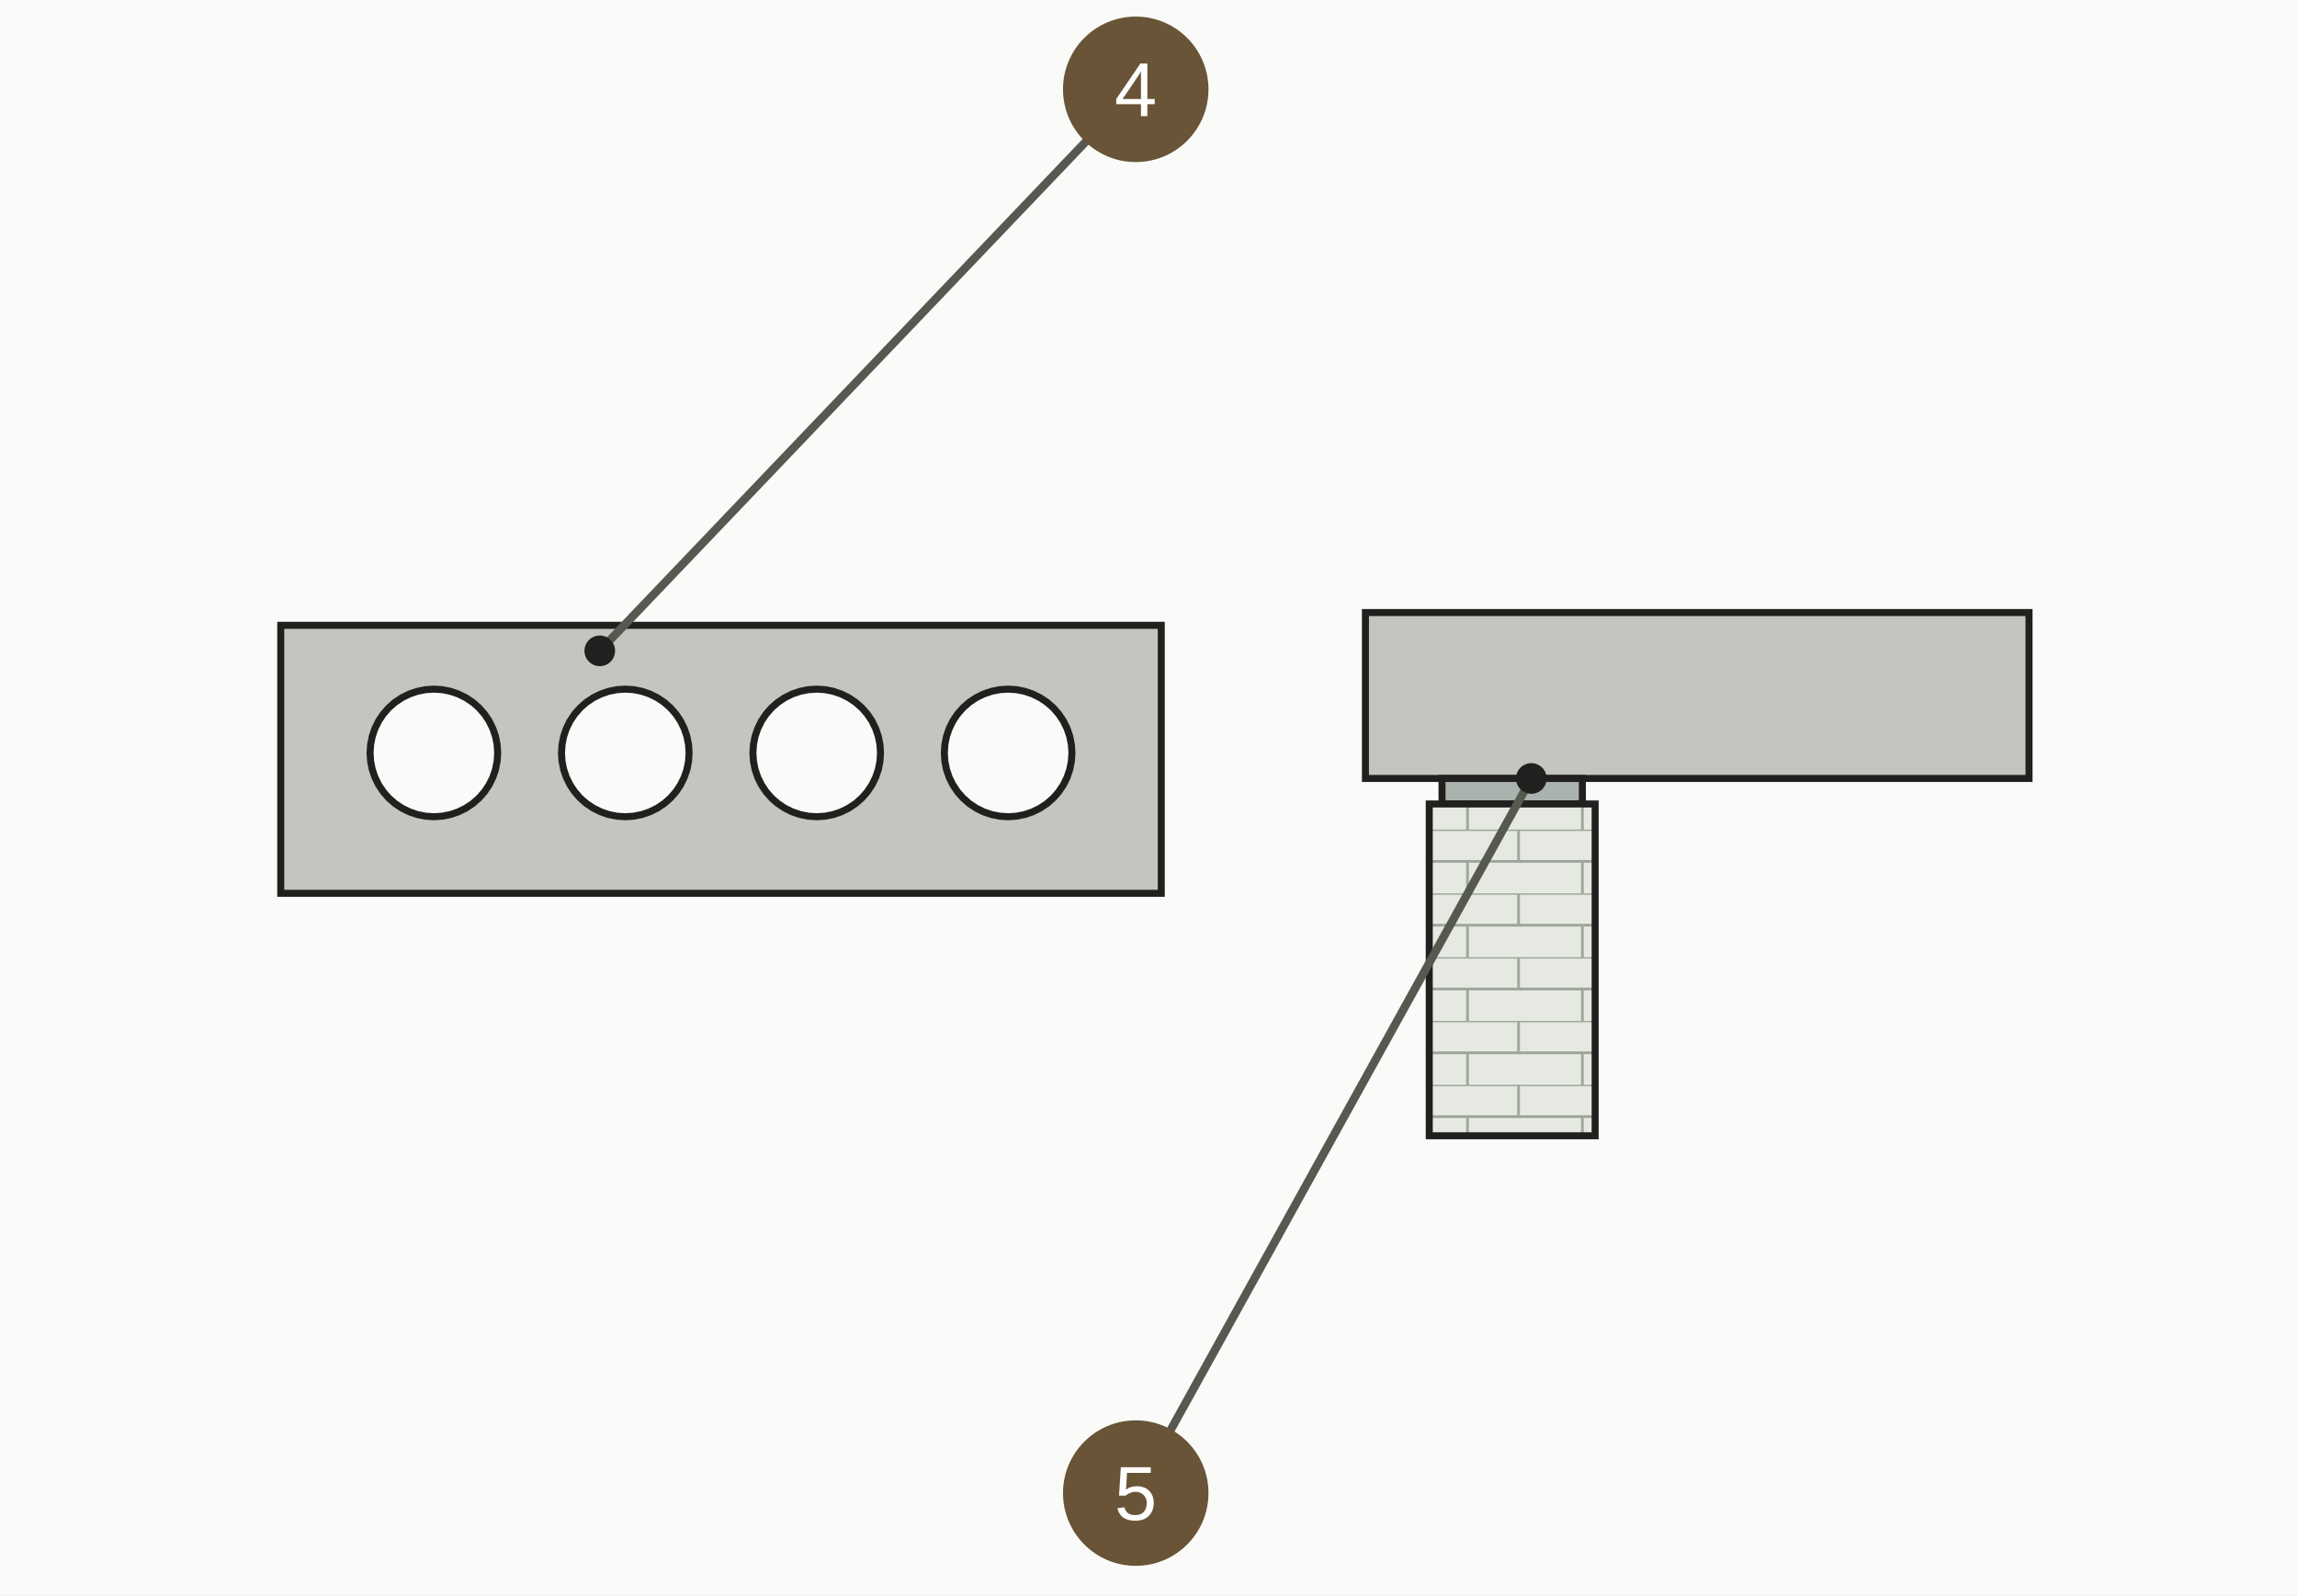
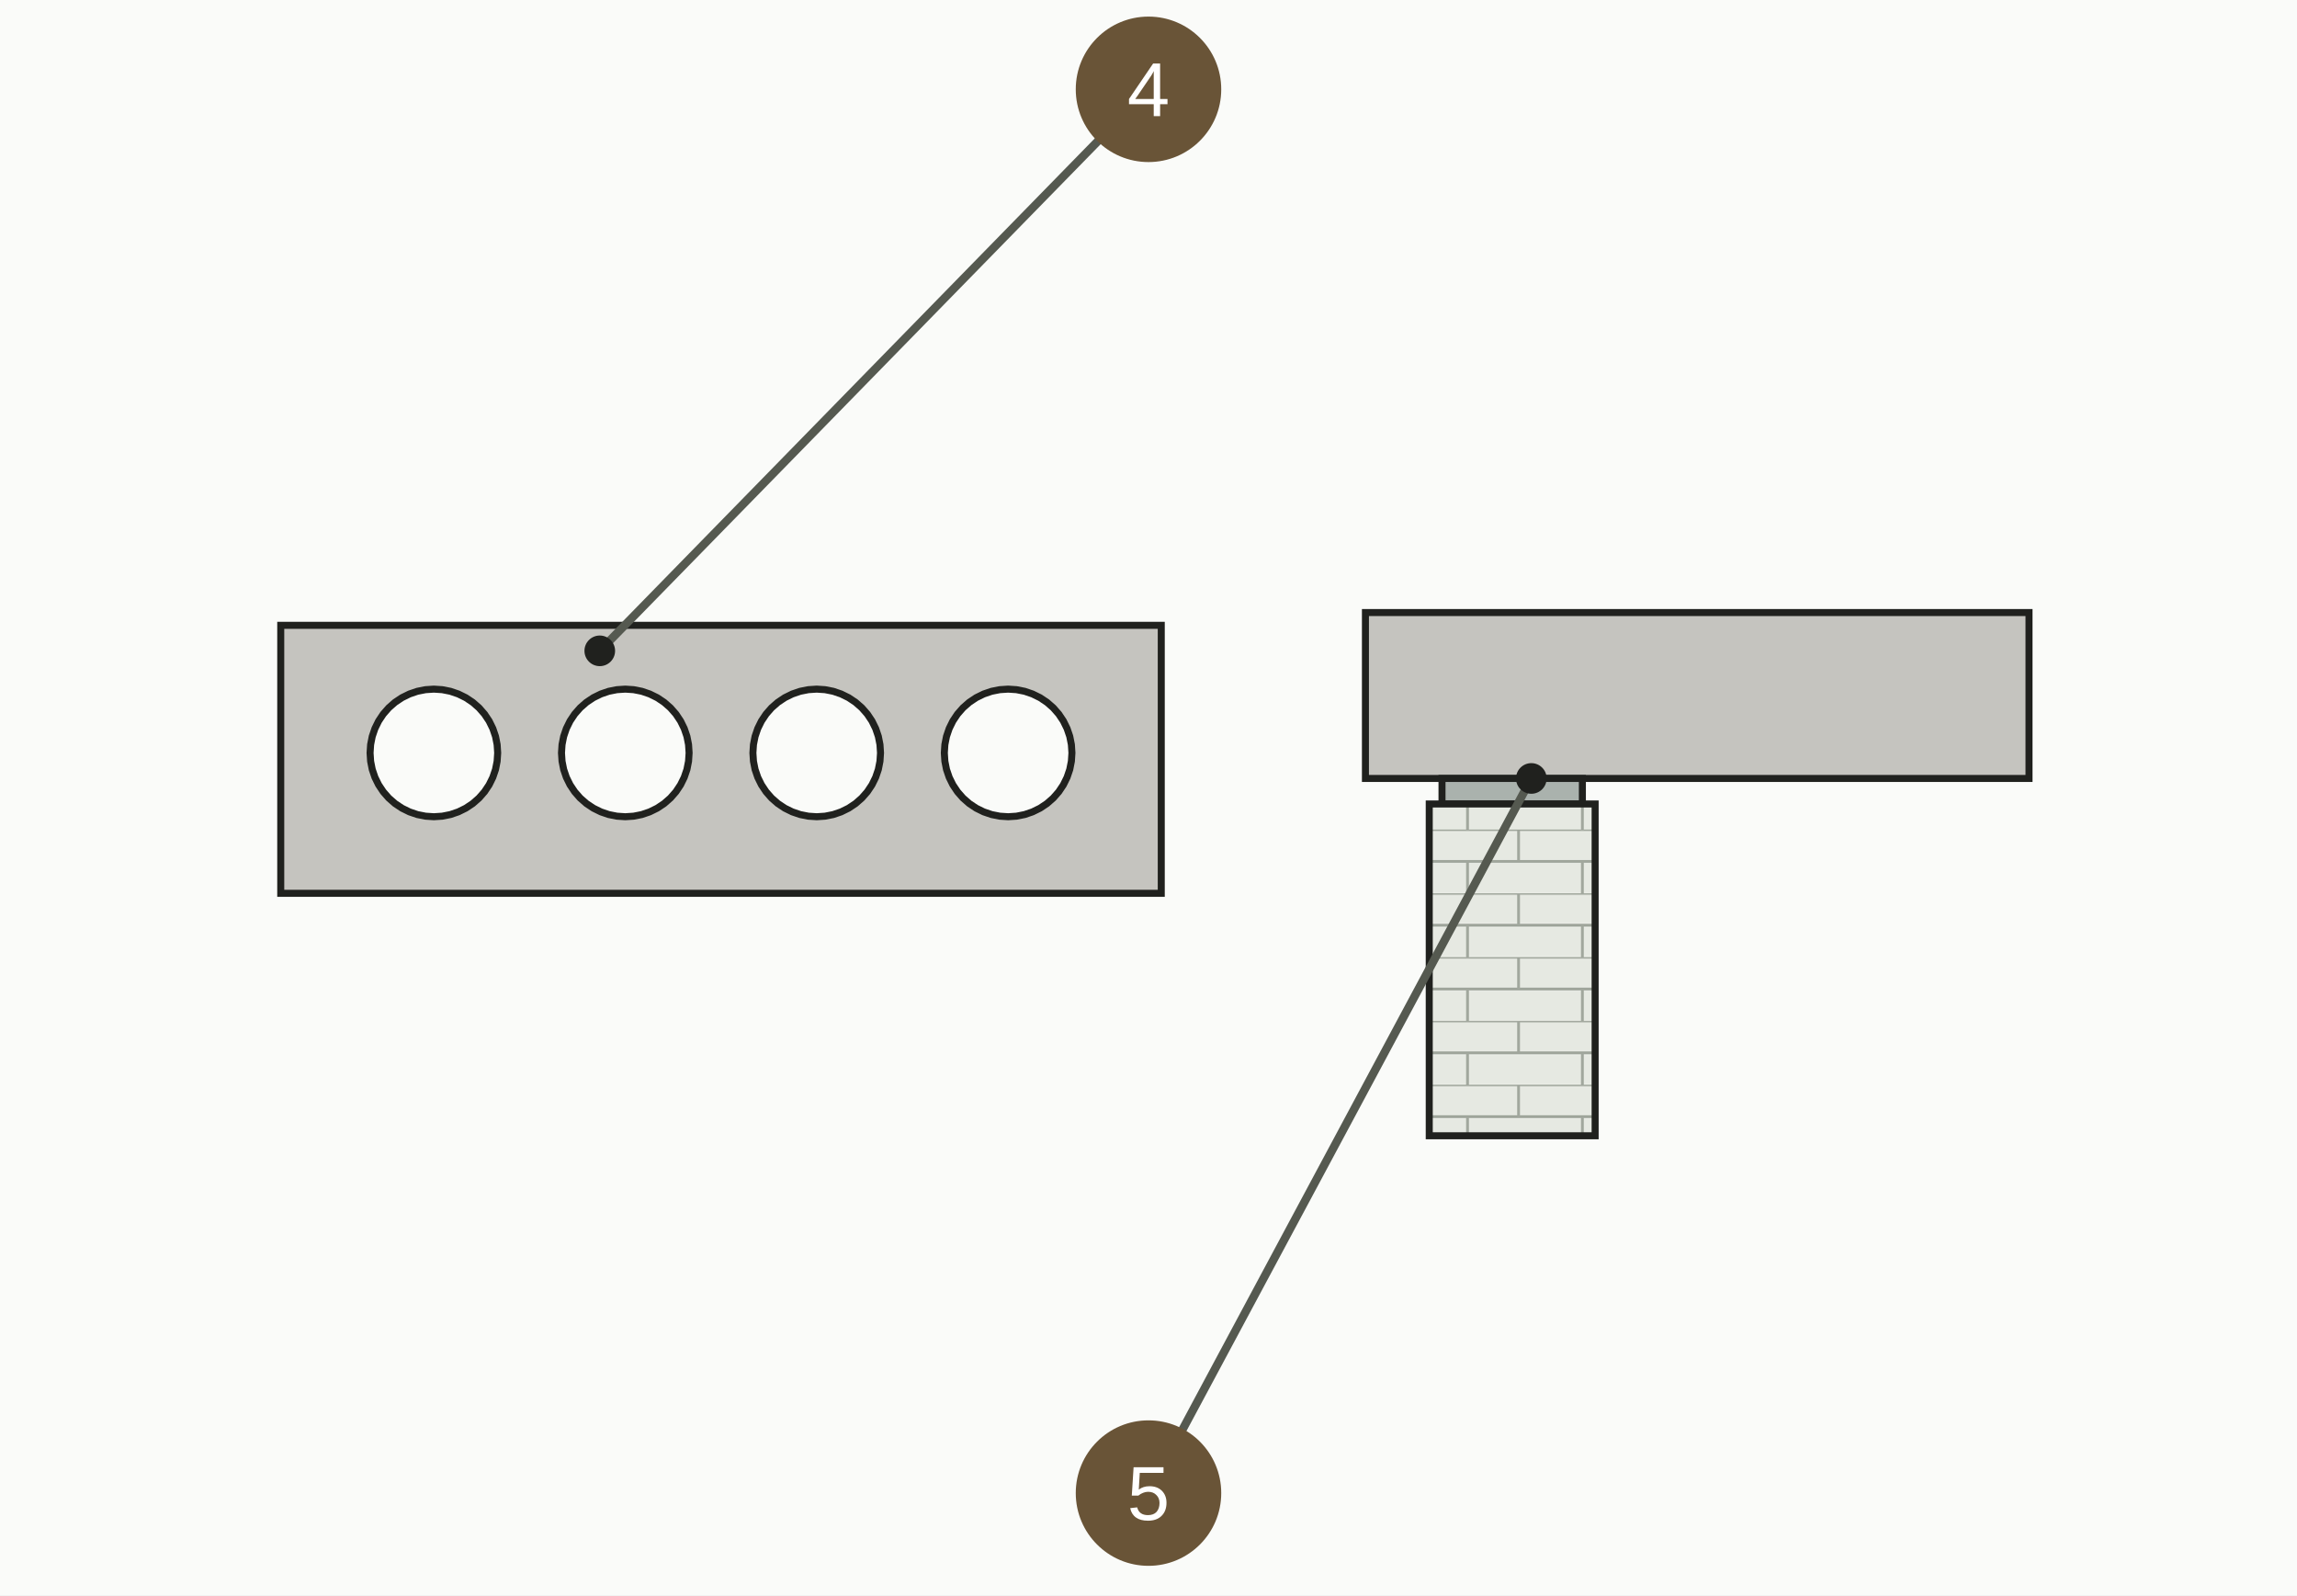
<svg xmlns="http://www.w3.org/2000/svg" viewBox="0 0 180 125" role="img">
  <defs>
    <pattern id="beton-1-mur" width="9" height="5" patternUnits="userSpaceOnUse">
      <rect width="9" height="5" fill="#e6e9e2" />
      <path d="M0 0H9 M0 2.5H9 M2 0V2.5 M7 2.5V5" stroke="#a1a79d" stroke-width=".22" fill="none" />
    </pattern>
    <pattern id="beton-1-uld" width="5" height="6" patternUnits="userSpaceOnUse">
      <rect width="5" height="6" fill="#ece3cc" />
      <path d="M0 6L2.5 0L5 6" stroke="#a89a76" stroke-width=".25" fill="none" />
    </pattern>
    <pattern id="beton-1-tilfoejet" width="4" height="4" patternUnits="userSpaceOnUse">
      <rect width="4" height="4" fill="#eddcba" />
      <path d="M0 4L4 0" stroke="#806747" stroke-width=".28" />
    </pattern>
  </defs>
  <rect width="180" height="125" fill="#fafbf9" />
  <path d="M22.000,49.000 L22.000,70.000 L91.000,70.000 L91.000,49.000Z M49.653,54.043 L50.294,54.170 L50.913,54.381 L51.500,54.670 L52.044,55.033 L52.536,55.464 L52.967,55.956 L53.330,56.500 L53.619,57.087 L53.830,57.706 L53.957,58.347 L54.000,59.000 L53.957,59.653 L53.830,60.294 L53.619,60.913 L53.330,61.500 L52.967,62.044 L52.536,62.536 L52.044,62.967 L51.500,63.330 L50.913,63.619 L50.294,63.830 L49.653,63.957 L49.000,64.000 L48.347,63.957 L47.706,63.830 L47.087,63.619 L46.500,63.330 L45.956,62.967 L45.464,62.536 L45.033,62.044 L44.670,61.500 L44.381,60.913 L44.170,60.294 L44.043,59.653 L44.000,59.000 L44.043,58.347 L44.170,57.706 L44.381,57.087 L44.670,56.500 L45.033,55.956 L45.464,55.464 L45.956,55.033 L46.500,54.670 L47.087,54.381 L47.706,54.170 L48.347,54.043 L49.000,54.000Z M59.043,58.347 L59.170,57.706 L59.381,57.087 L59.670,56.500 L60.033,55.956 L60.464,55.464 L60.956,55.033 L61.500,54.670 L62.087,54.381 L62.706,54.170 L63.347,54.043 L64.000,54.000 L64.653,54.043 L65.294,54.170 L65.913,54.381 L66.500,54.670 L67.044,55.033 L67.536,55.464 L67.967,55.956 L68.330,56.500 L68.619,57.087 L68.830,57.706 L68.957,58.347 L69.000,59.000 L68.957,59.653 L68.830,60.294 L68.619,60.913 L68.330,61.500 L67.967,62.044 L67.536,62.536 L67.044,62.967 L66.500,63.330 L65.913,63.619 L65.294,63.830 L64.653,63.957 L64.000,64.000 L63.347,63.957 L62.706,63.830 L62.087,63.619 L61.500,63.330 L60.956,62.967 L60.464,62.536 L60.033,62.044 L59.670,61.500 L59.381,60.913 L59.170,60.294 L59.043,59.653 L59.000,59.000Z M30.033,55.956 L30.464,55.464 L30.956,55.033 L31.500,54.670 L32.087,54.381 L32.706,54.170 L33.347,54.043 L34.000,54.000 L34.653,54.043 L35.294,54.170 L35.913,54.381 L36.500,54.670 L37.044,55.033 L37.536,55.464 L37.967,55.956 L38.330,56.500 L38.619,57.087 L38.830,57.706 L38.957,58.347 L39.000,59.000 L38.957,59.653 L38.830,60.294 L38.619,60.913 L38.330,61.500 L37.967,62.044 L37.536,62.536 L37.044,62.967 L36.500,63.330 L35.913,63.619 L35.294,63.830 L34.653,63.957 L34.000,64.000 L33.347,63.957 L32.706,63.830 L32.087,63.619 L31.500,63.330 L30.956,62.967 L30.464,62.536 L30.033,62.044 L29.670,61.500 L29.381,60.913 L29.170,60.294 L29.043,59.653 L29.000,59.000 L29.043,58.347 L29.170,57.706 L29.381,57.087 L29.670,56.500Z M74.043,59.653 L74.000,59.000 L74.043,58.347 L74.170,57.706 L74.381,57.087 L74.670,56.500 L75.033,55.956 L75.464,55.464 L75.956,55.033 L76.500,54.670 L77.087,54.381 L77.706,54.170 L78.347,54.043 L79.000,54.000 L79.653,54.043 L80.294,54.170 L80.913,54.381 L81.500,54.670 L82.044,55.033 L82.536,55.464 L82.967,55.956 L83.330,56.500 L83.619,57.087 L83.830,57.706 L83.957,58.347 L84.000,59.000 L83.957,59.653 L83.830,60.294 L83.619,60.913 L83.330,61.500 L82.967,62.044 L82.536,62.536 L82.044,62.967 L81.500,63.330 L80.913,63.619 L80.294,63.830 L79.653,63.957 L79.000,64.000 L78.347,63.957 L77.706,63.830 L77.087,63.619 L76.500,63.330 L75.956,62.967 L75.464,62.536 L75.033,62.044 L74.670,61.500 L74.381,60.913 L74.170,60.294Z M68.975,63.494 L68.975,63.494 L68.975,63.494Z" fill="#c5c4bf" fill-rule="evenodd" stroke="#20211e" stroke-width=".55" />
  <path d="M107.000,48.000 L107.000,61.000 L159.000,61.000 L159.000,48.000Z" fill="#c5c4bf" fill-rule="evenodd" stroke="#20211e" stroke-width=".55" />
  <path d="M113.000,61.000 L113.000,63.000 L124.000,63.000 L124.000,61.000Z" fill="#aab2ad" fill-rule="evenodd" stroke="#20211e" stroke-width=".55" />
  <path d="M112.000,63.000 L112.000,89.000 L125.000,89.000 L125.000,63.000Z" fill="url(#beton-1-mur)" fill-rule="evenodd" stroke="#20211e" stroke-width=".55" />
  <g>
-     <path d="M89.0 7 L47 51" fill="none" stroke="#555950" stroke-width=".65" />
+     <path d="M90.0 7 L47 51" fill="none" stroke="#555950" stroke-width=".65" />
    <circle cx="47" cy="51" r="1.2" fill="#20211e" />
-     <circle cx="89.0" cy="7" r="5.7" fill="#695437" />
-     <text x="89.0" y="9.1" text-anchor="middle" fill="white" font-size="6" font-family="Arial,sans-serif">4</text>
+     <circle cx="90.0" cy="7" r="5.7" fill="#695437" />
+     <text x="90.0" y="9.1" text-anchor="middle" fill="white" font-size="6" font-family="Arial,sans-serif">4</text>
  </g>
  <g>
-     <path d="M89.0 117 L120 61" fill="none" stroke="#555950" stroke-width=".65" />
+     <path d="M90.0 117 L120 61" fill="none" stroke="#555950" stroke-width=".65" />
    <circle cx="120" cy="61" r="1.2" fill="#20211e" />
-     <circle cx="89.0" cy="117" r="5.7" fill="#695437" />
-     <text x="89.0" y="119.1" text-anchor="middle" fill="white" font-size="6" font-family="Arial,sans-serif">5</text>
+     <circle cx="90.0" cy="117" r="5.7" fill="#695437" />
+     <text x="90.0" y="119.1" text-anchor="middle" fill="white" font-size="6" font-family="Arial,sans-serif">5</text>
  </g>
</svg>
